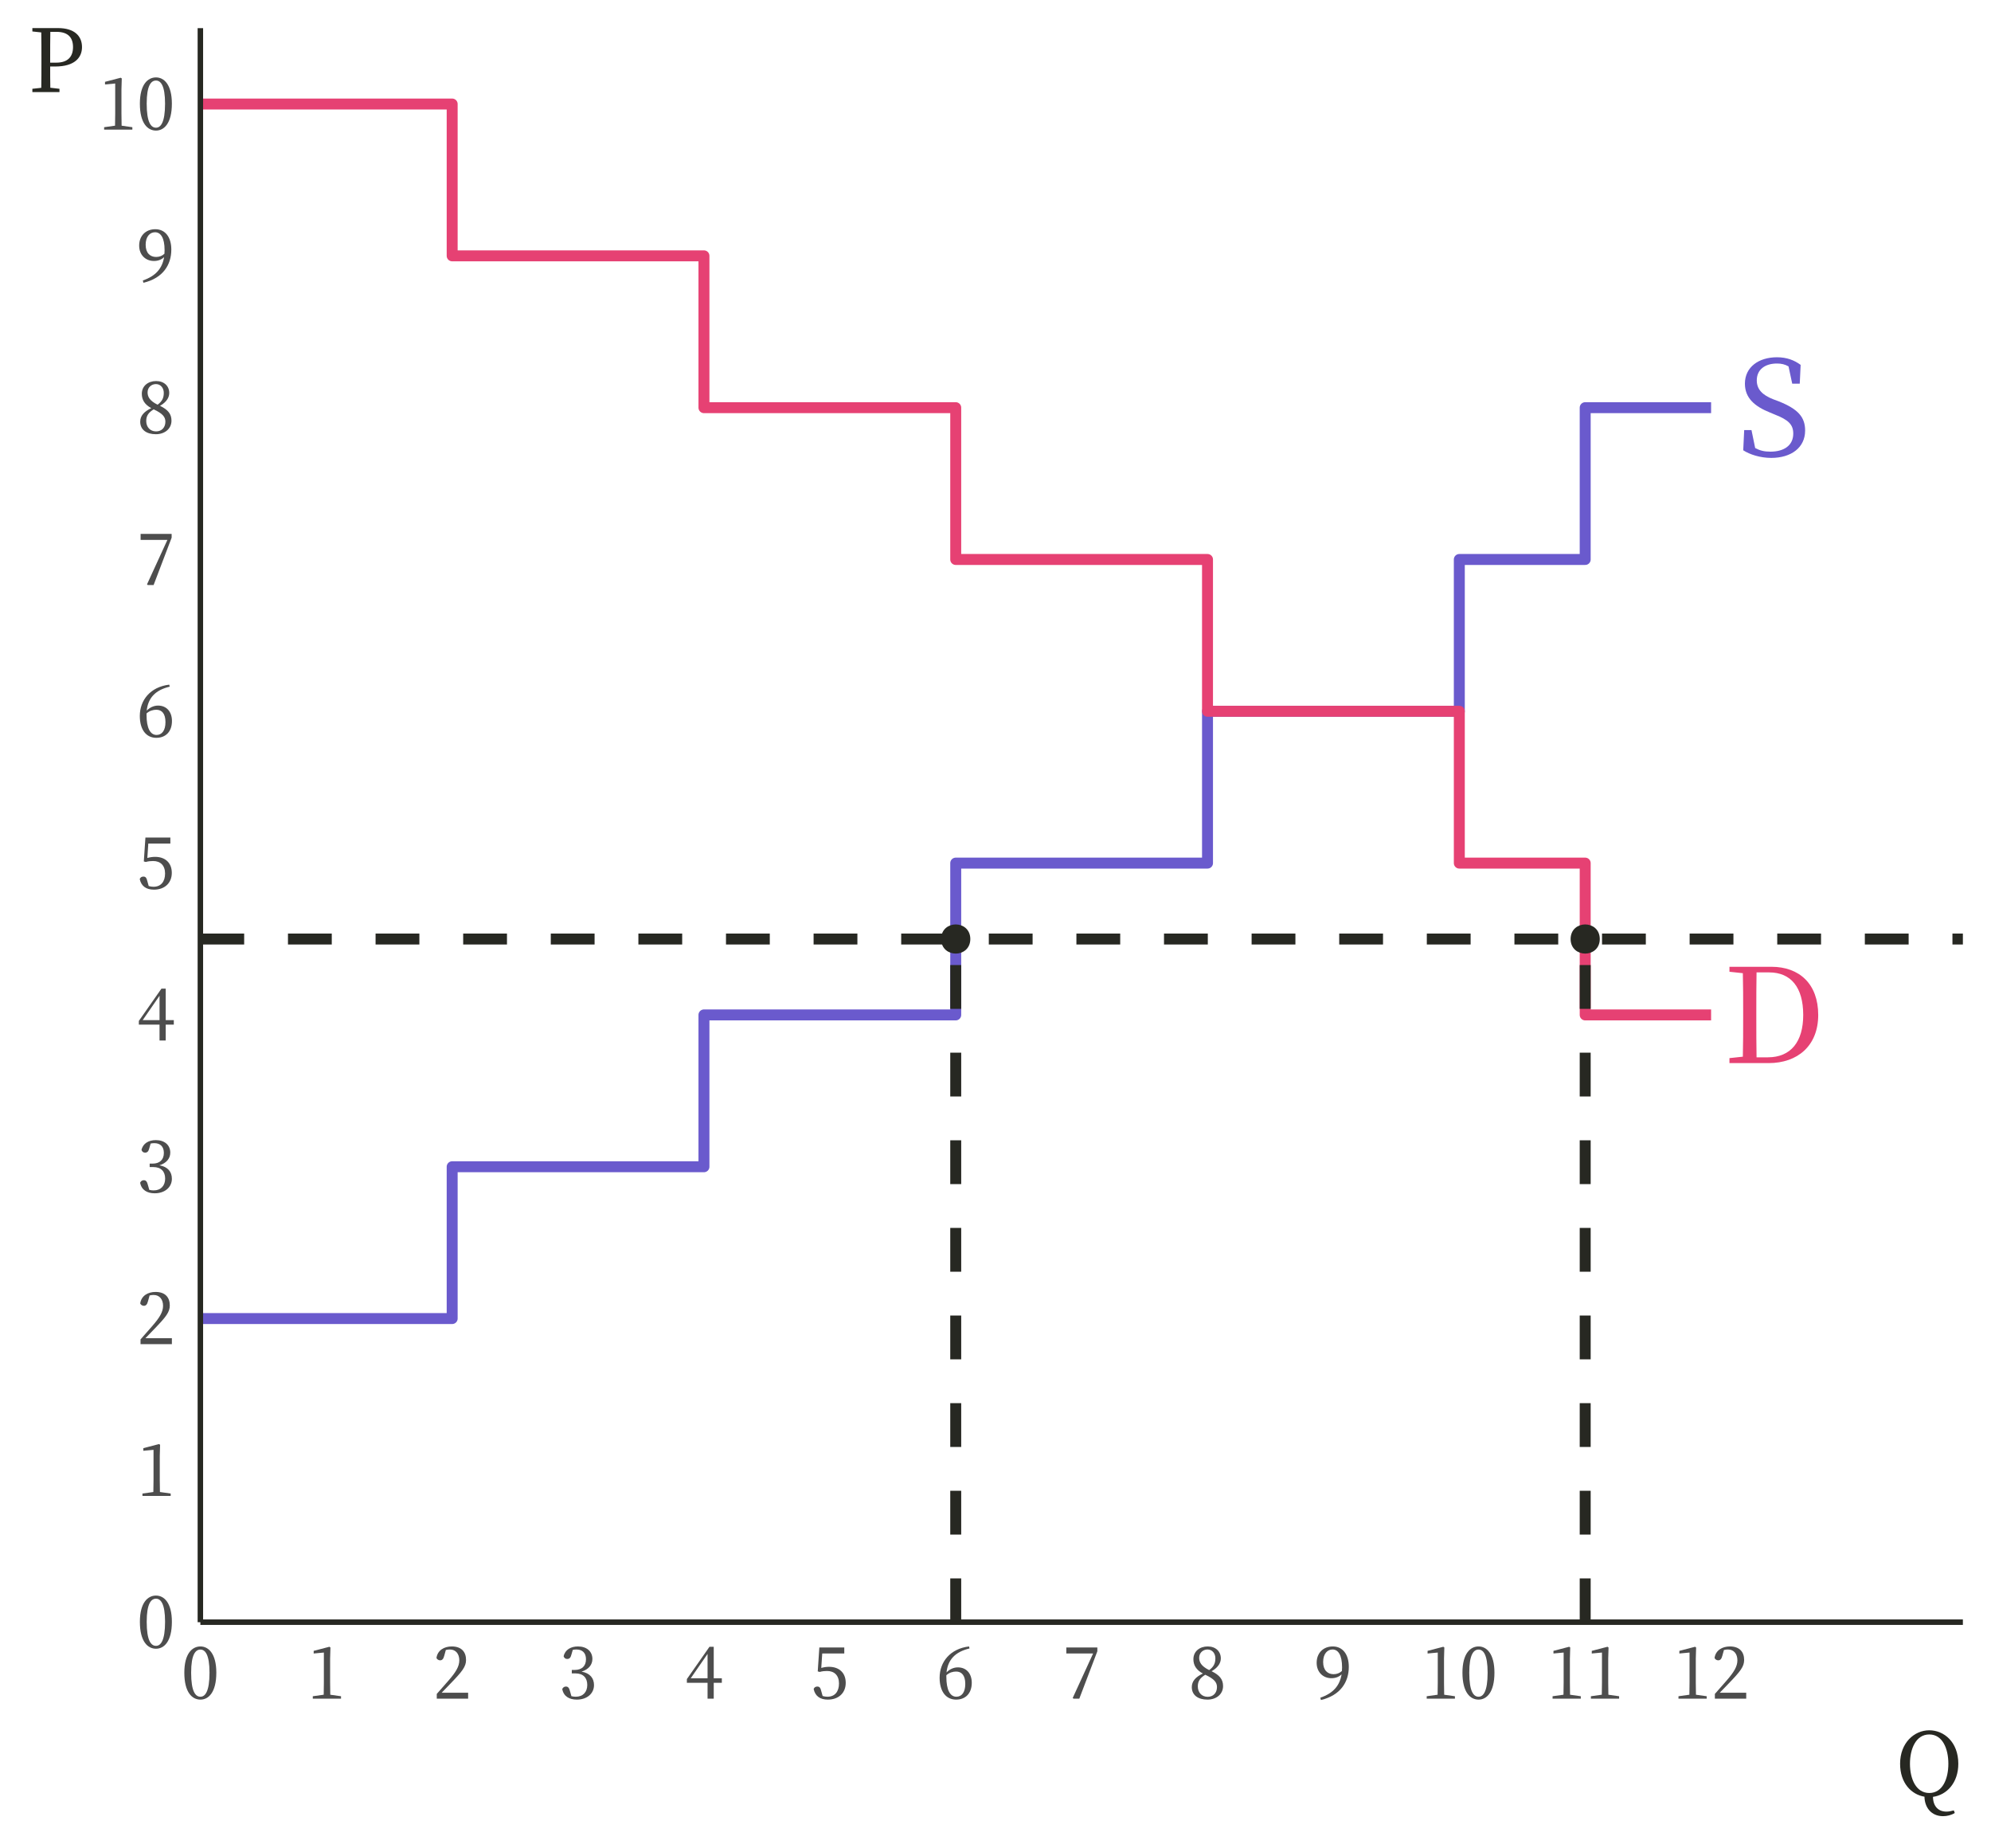
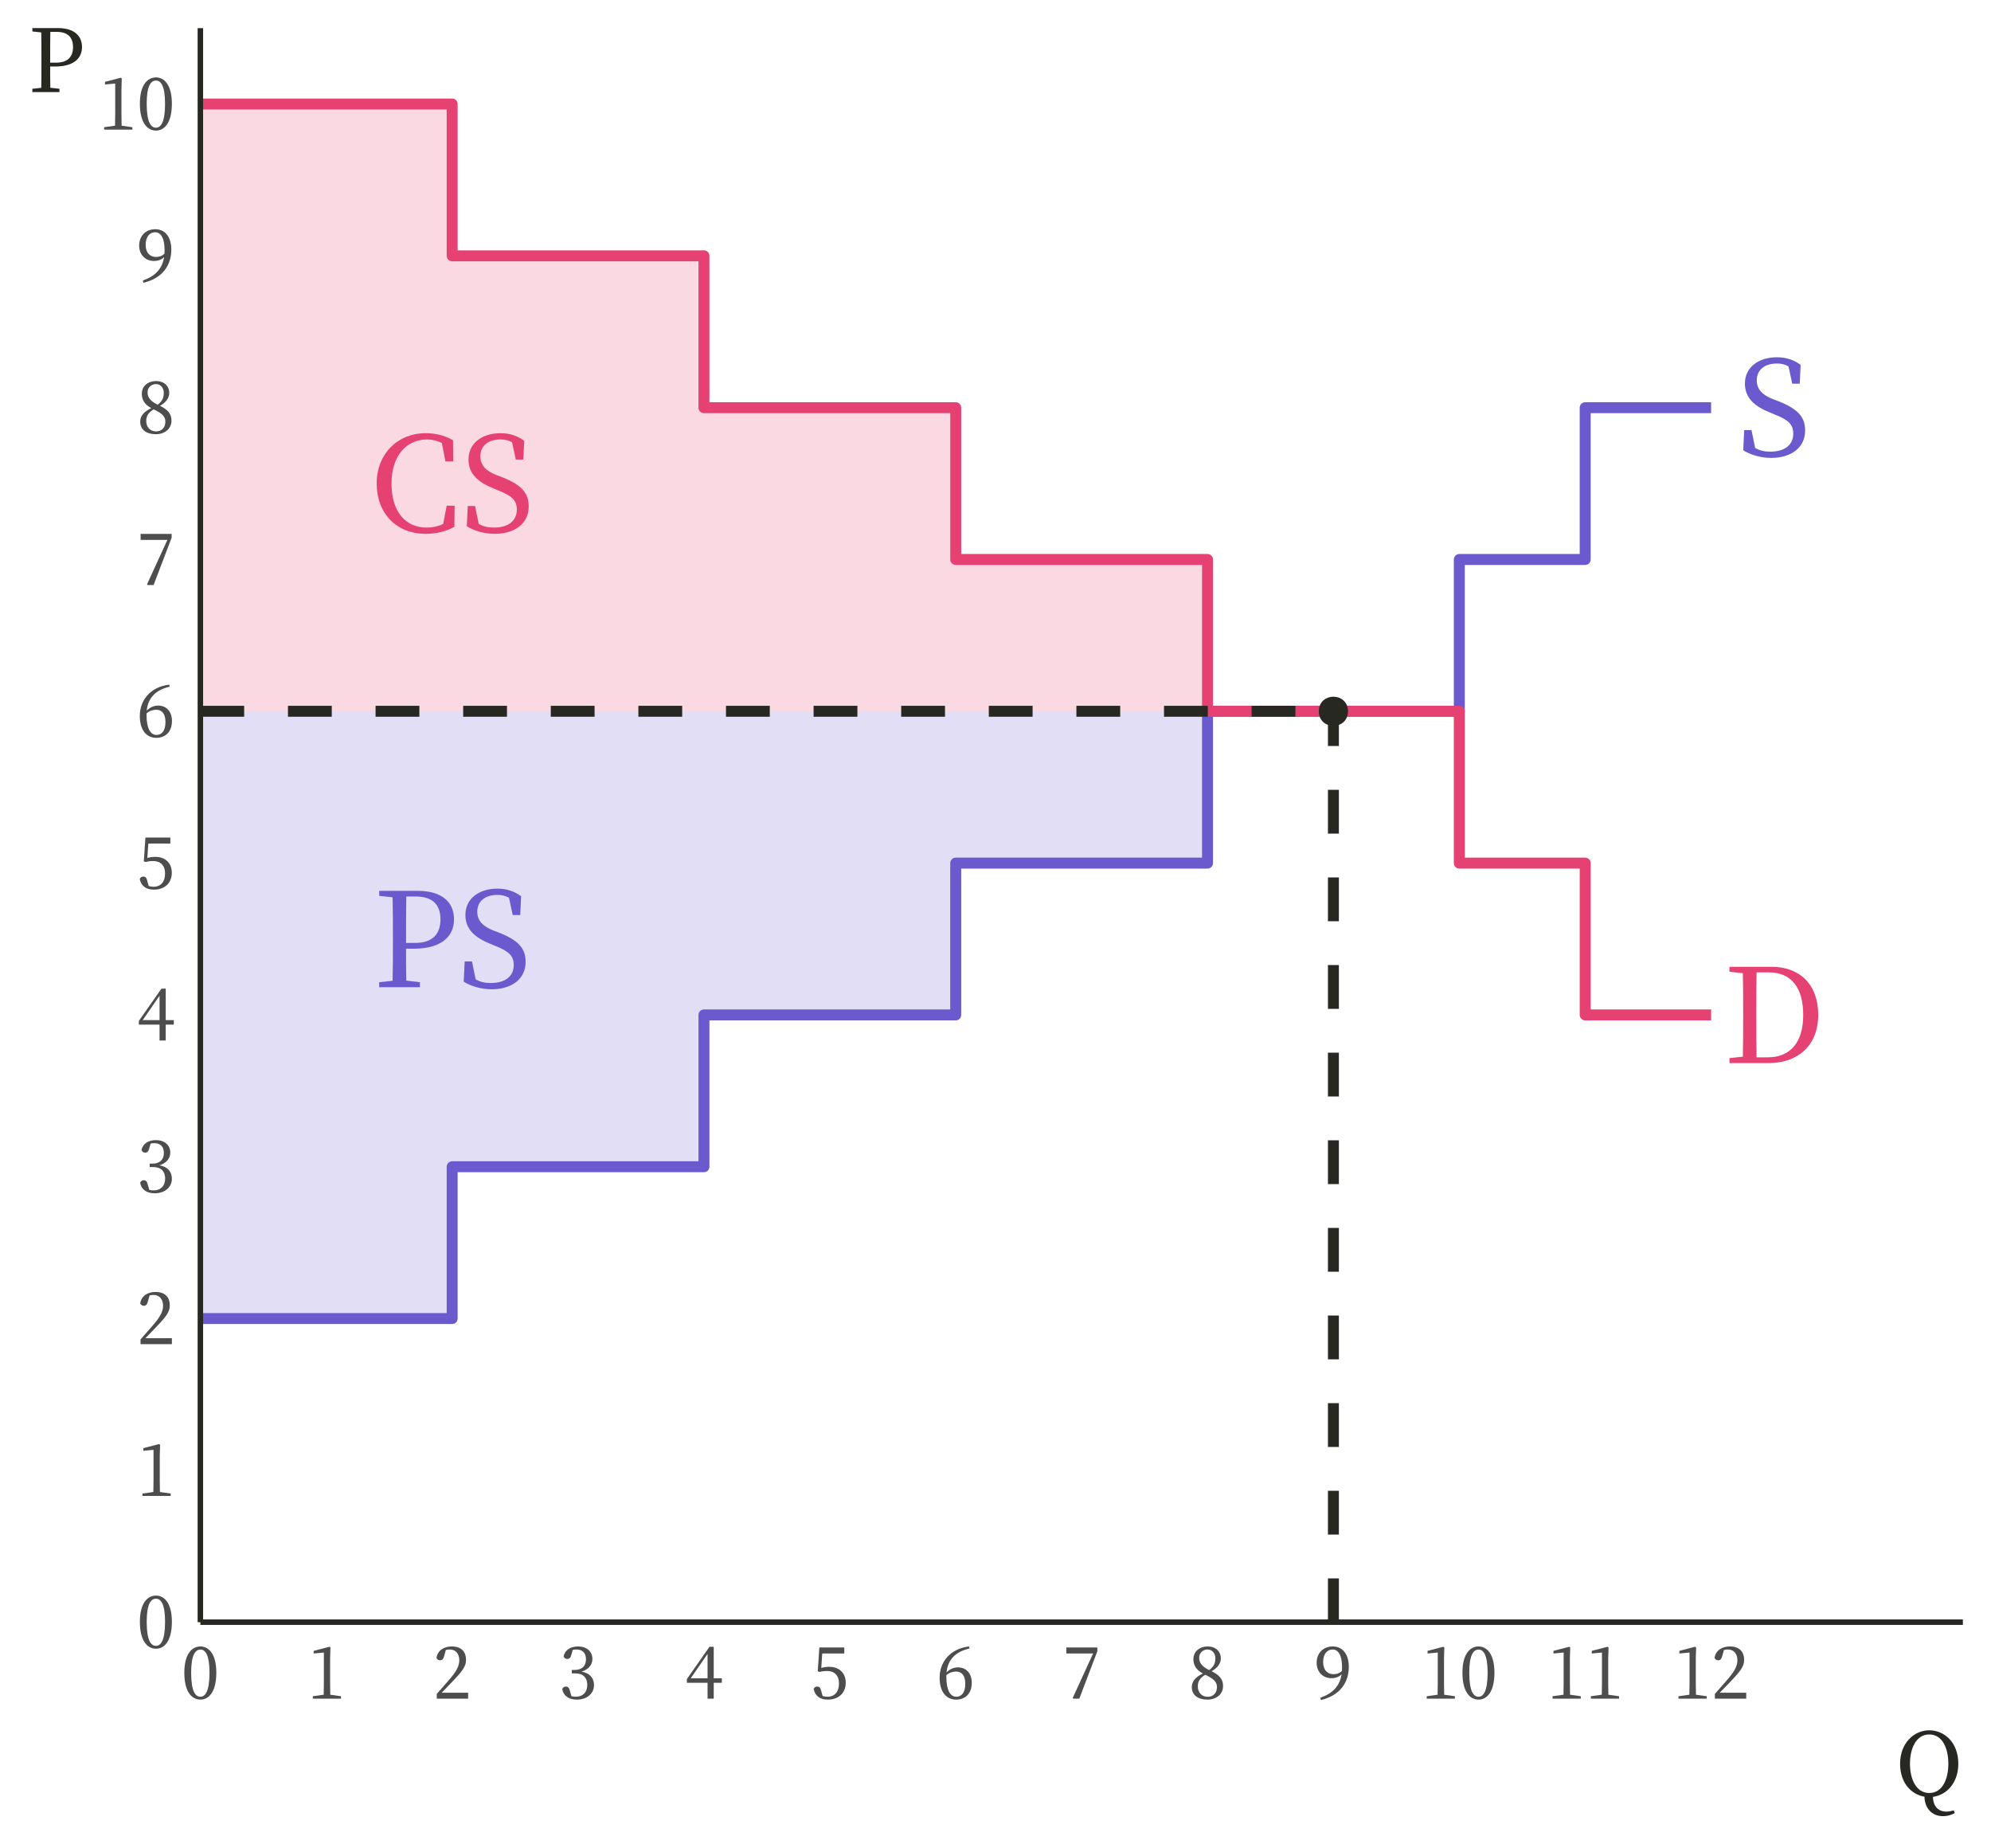
<svg xmlns="http://www.w3.org/2000/svg" xmlns:xlink="http://www.w3.org/1999/xlink" width="388pt" height="360pt" viewBox="0 0 388 360" version="1.1">
  <defs>
    <g>
      <symbol overflow="visible" id="glyph0-0">
        <path style="stroke:none;" d="M 2.562 3.078 L 23.047 3.078 L 23.047 -22.531 L 2.562 -22.531 Z M 12.812 -10.781 L 4.656 -21.25 L 20.953 -21.25 Z M 13.625 -9.734 L 21.766 -20.203 L 21.766 0.75 Z M 4.656 1.797 L 12.812 -8.688 L 20.953 1.797 Z M 3.844 -20.203 L 11.984 -9.734 L 3.844 0.75 Z M 3.844 -20.203 " />
      </symbol>
      <symbol overflow="visible" id="glyph0-1">
        <path style="stroke:none;" d="M 7.016 -11.031 C 5 -11.828 3.844 -12.906 3.844 -14.703 C 3.844 -16.844 5.5 -17.984 7.766 -17.984 C 8.625 -17.984 9.328 -17.828 10.031 -17.422 L 10.75 -14.062 L 12.219 -14.062 L 12.391 -17.719 C 11.172 -18.625 9.688 -19.203 7.781 -19.203 C 4.25 -19.203 1.531 -17.312 1.531 -14.062 C 1.531 -11.25 3.453 -9.625 6.375 -8.453 L 7.422 -8.016 C 9.938 -7.016 10.953 -6.141 10.953 -4.328 C 10.953 -2.047 9.188 -0.812 6.484 -0.812 C 5.281 -0.812 4.438 -1.031 3.531 -1.516 L 2.812 -5.016 L 1.391 -5.016 L 1.203 -1.078 C 2.484 -0.25 4.531 0.406 6.656 0.406 C 10.547 0.406 13.266 -1.594 13.266 -4.922 C 13.266 -7.562 11.875 -9.109 8.141 -10.609 Z M 7.016 -11.031 " />
      </symbol>
      <symbol overflow="visible" id="glyph0-2">
        <path style="stroke:none;" d="M 6.531 -1.125 C 6.484 -3.656 6.484 -6.219 6.484 -9.062 L 6.484 -10.031 C 6.484 -12.625 6.484 -15.188 6.531 -17.672 L 8.969 -17.672 C 13.219 -17.672 15.625 -14.781 15.625 -9.375 C 15.625 -4.172 13.219 -1.125 8.734 -1.125 Z M 1.25 -18.766 L 1.25 -17.797 L 3.859 -17.516 C 3.922 -15.062 3.922 -12.547 3.922 -10.031 L 3.922 -9.062 C 3.922 -6.219 3.922 -3.719 3.859 -1.25 L 1.25 -0.969 L 1.25 0 L 8.906 0 C 14.5 0 18.547 -3.359 18.547 -9.375 C 18.547 -15.422 14.875 -18.766 9.422 -18.766 Z M 1.25 -18.766 " />
      </symbol>
+       <symbol overflow="visible" id="glyph0-3">
+         <path style="stroke:none;" d="M 15 -5.078 L 14.312 -1.516 C 13.234 -1 12.141 -0.812 11.094 -0.812 C 7.062 -0.812 4.25 -3.797 4.25 -9.406 C 4.25 -14.984 7.328 -17.984 11.188 -17.984 C 12.141 -17.984 13.094 -17.766 14.062 -17.281 L 14.75 -13.703 L 16.281 -13.703 L 16.234 -17.828 C 14.391 -18.906 12.5 -19.203 10.891 -19.203 C 5.406 -19.203 1.359 -15.141 1.359 -9.406 C 1.359 -3.562 5.219 0.406 10.891 0.406 C 12.875 0.406 14.75 0 16.5 -0.953 L 16.547 -5.078 Z M 15 -5.078 " />
+       </symbol>
+       <symbol overflow="visible" id="glyph0-4">
+         <path style="stroke:none;" d="M 8.328 -17.672 C 11.672 -17.672 13.188 -16.062 13.188 -13.219 C 13.188 -10.5 11.781 -8.625 8.266 -8.625 L 6.484 -8.625 L 6.484 -10.062 C 6.484 -12.625 6.484 -15.188 6.531 -17.672 Z M 7.969 -7.5 C 13.625 -7.5 15.828 -10.094 15.828 -13.219 C 15.828 -16.547 13.5 -18.766 8.781 -18.766 L 1.25 -18.766 L 1.25 -17.797 L 3.859 -17.516 C 3.922 -15.062 3.922 -12.578 3.922 -10.062 L 3.922 -8.688 C 3.922 -6.172 3.922 -3.719 3.859 -1.25 L 1.25 -0.969 L 1.25 0 L 9.188 0 L 9.188 -0.969 L 6.531 -1.281 C 6.484 -3.406 6.484 -5.422 6.484 -7.5 Z M 7.969 -7.5 " />
+       </symbol>
      <symbol overflow="visible" id="glyph1-0">
        <path style="stroke:none;" d="M 1.359 1.625 L 12.234 1.625 L 12.234 -11.969 L 1.359 -11.969 Z M 6.797 -5.719 L 2.469 -11.281 L 11.125 -11.281 Z M 7.234 -5.172 L 11.547 -10.719 L 11.547 0.391 Z M 2.469 0.953 L 6.797 -4.609 L 11.125 0.953 Z M 2.031 -10.719 L 6.359 -5.172 L 2.031 0.391 Z M 2.031 -10.719 " />
      </symbol>
      <symbol overflow="visible" id="glyph1-1">
        <path style="stroke:none;" d="M 1.938 -5.062 C 1.938 -8.625 2.797 -9.562 3.75 -9.562 C 4.656 -9.562 5.516 -8.625 5.516 -5.062 C 5.516 -1.359 4.656 -0.375 3.75 -0.375 C 2.797 -0.375 1.938 -1.344 1.938 -5.062 Z M 3.75 -10.172 C 2.141 -10.172 0.609 -8.781 0.609 -5.062 C 0.609 -1.203 2.141 0.188 3.75 0.188 C 5.312 0.188 6.844 -1.203 6.844 -5.062 C 6.844 -8.781 5.312 -10.172 3.75 -10.172 Z M 3.75 -10.172 " />
      </symbol>
      <symbol overflow="visible" id="glyph1-2">
        <path style="stroke:none;" d="M 4.516 -0.766 C 4.5 -1.547 4.484 -2.359 4.484 -3.141 L 4.484 -7.812 L 4.547 -9.969 L 4.344 -10.109 L 1.281 -9.312 L 1.281 -8.797 L 3.266 -8.984 L 3.266 -3.141 C 3.266 -2.359 3.25 -1.547 3.234 -0.766 L 1.109 -0.469 L 1.109 0 L 6.609 0 L 6.609 -0.469 Z M 4.516 -0.766 " />
      </symbol>
      <symbol overflow="visible" id="glyph1-3">
        <path style="stroke:none;" d="M 1.688 -1.156 C 2.375 -1.859 3.047 -2.562 3.438 -2.969 C 5.672 -5.281 6.438 -6.234 6.438 -7.531 C 6.438 -9.078 5.578 -10.172 3.656 -10.172 C 2.172 -10.172 0.875 -9.422 0.672 -7.922 C 0.812 -7.641 1.078 -7.469 1.391 -7.469 C 1.766 -7.469 2.031 -7.703 2.203 -8.406 L 2.5 -9.484 C 2.812 -9.562 3.078 -9.578 3.297 -9.578 C 4.422 -9.578 5.125 -8.734 5.125 -7.469 C 5.125 -6.266 4.438 -5.141 2.984 -3.484 C 2.344 -2.734 1.547 -1.828 0.734 -0.922 L 0.734 0 L 6.844 0 L 6.844 -1.156 Z M 1.688 -1.156 " />
      </symbol>
      <symbol overflow="visible" id="glyph1-4">
        <path style="stroke:none;" d="M 2.703 -9.5 C 2.984 -9.562 3.219 -9.578 3.422 -9.578 C 4.594 -9.578 5.281 -8.906 5.281 -7.672 C 5.281 -6.328 4.438 -5.594 3.094 -5.594 L 2.516 -5.594 L 2.516 -4.922 L 3.219 -4.922 C 4.75 -4.922 5.531 -4.047 5.531 -2.672 C 5.531 -1.312 4.719 -0.375 3.297 -0.375 C 3.016 -0.375 2.734 -0.406 2.438 -0.484 L 2.188 -1.375 C 2.016 -2.047 1.828 -2.359 1.375 -2.359 C 1.062 -2.359 0.812 -2.203 0.656 -1.875 C 0.922 -0.438 2.031 0.188 3.5 0.188 C 5.484 0.188 6.844 -1 6.844 -2.641 C 6.844 -3.969 6.078 -4.969 4.422 -5.266 C 5.781 -5.688 6.531 -6.594 6.531 -7.734 C 6.531 -9.188 5.438 -10.172 3.719 -10.172 C 2.344 -10.172 1.203 -9.547 0.922 -8.25 C 1.062 -7.875 1.312 -7.734 1.625 -7.734 C 2.094 -7.734 2.297 -8.016 2.453 -8.625 Z M 2.703 -9.5 " />
      </symbol>
      <symbol overflow="visible" id="glyph1-5">
        <path style="stroke:none;" d="M 1.156 -3.969 L 4.438 -8.719 L 4.438 -3.969 Z M 7.219 -3.969 L 5.641 -3.969 L 5.641 -10.109 L 4.812 -10.109 L 0.406 -3.812 L 0.406 -3.094 L 4.438 -3.094 L 4.438 0 L 5.641 0 L 5.641 -3.094 L 7.219 -3.094 Z M 7.219 -3.969 " />
      </symbol>
      <symbol overflow="visible" id="glyph1-6">
        <path style="stroke:none;" d="M 2.25 -8.797 L 6.547 -8.797 L 6.547 -9.969 L 1.688 -9.969 L 1.375 -5.312 L 1.75 -5.203 C 2.234 -5.344 2.719 -5.391 3.188 -5.391 C 4.609 -5.391 5.516 -4.531 5.516 -2.953 C 5.516 -1.391 4.719 -0.375 3.266 -0.375 C 2.938 -0.375 2.641 -0.422 2.328 -0.516 L 2.078 -1.406 C 1.906 -2.141 1.719 -2.359 1.281 -2.359 C 0.953 -2.359 0.688 -2.188 0.578 -1.875 C 0.875 -0.5 1.828 0.188 3.344 0.188 C 5.453 0.188 6.828 -1.125 6.828 -3.078 C 6.828 -5.078 5.5 -6.203 3.578 -6.203 C 3.031 -6.203 2.562 -6.125 2.062 -5.984 Z M 2.25 -8.797 " />
      </symbol>
      <symbol overflow="visible" id="glyph1-7">
        <path style="stroke:none;" d="M 1.906 -4.562 C 2.484 -5.094 3.188 -5.281 3.812 -5.281 C 4.875 -5.281 5.594 -4.547 5.594 -2.875 C 5.594 -1.203 4.875 -0.375 3.859 -0.375 C 2.641 -0.375 1.906 -1.688 1.906 -4.266 Z M 6.328 -10.172 C 2.656 -9.734 0.594 -7.156 0.594 -4.078 C 0.594 -1.406 1.828 0.188 3.812 0.188 C 5.609 0.188 6.859 -1 6.859 -3.094 C 6.859 -4.922 5.781 -6.094 4.156 -6.094 C 3.344 -6.094 2.562 -5.75 1.938 -5.109 C 2.203 -7.547 3.578 -9.109 6.422 -9.781 Z M 6.328 -10.172 " />
      </symbol>
      <symbol overflow="visible" id="glyph1-8">
        <path style="stroke:none;" d="M 0.75 -9.969 L 0.75 -8.797 L 5.969 -8.797 L 2 -0.141 L 2.141 0 L 3.281 0 L 6.797 -9.234 L 6.797 -9.969 Z M 0.75 -9.969 " />
      </symbol>
      <symbol overflow="visible" id="glyph1-9">
        <path style="stroke:none;" d="M 3.766 -0.359 C 2.625 -0.359 1.844 -1.188 1.844 -2.391 C 1.844 -3.438 2.312 -4.047 3.297 -4.656 C 5.047 -3.844 5.578 -3.172 5.578 -2.25 C 5.578 -1.125 4.859 -0.359 3.766 -0.359 Z M 2.109 -7.969 C 2.109 -8.953 2.875 -9.578 3.734 -9.578 C 4.703 -9.578 5.266 -8.766 5.266 -7.875 C 5.266 -6.875 4.953 -6.234 4.062 -5.562 C 2.5 -6.328 2.109 -7.125 2.109 -7.969 Z M 4.531 -5.344 C 5.906 -6.125 6.328 -7.062 6.328 -7.844 C 6.328 -9.188 5.344 -10.172 3.766 -10.172 C 2.219 -10.172 0.984 -9.219 0.984 -7.688 C 0.984 -6.531 1.516 -5.609 2.828 -4.891 C 1.406 -4.219 0.672 -3.391 0.672 -2.25 C 0.672 -0.672 1.906 0.188 3.719 0.188 C 5.484 0.188 6.766 -0.891 6.766 -2.453 C 6.766 -3.781 6.062 -4.594 4.531 -5.344 Z M 4.531 -5.344 " />
      </symbol>
      <symbol overflow="visible" id="glyph1-10">
        <path style="stroke:none;" d="M 3.766 -4.766 C 2.625 -4.766 1.734 -5.516 1.734 -7.141 C 1.734 -8.75 2.562 -9.578 3.562 -9.578 C 4.656 -9.578 5.422 -8.516 5.422 -6.094 C 5.422 -5.844 5.406 -5.609 5.391 -5.391 C 4.938 -4.969 4.406 -4.766 3.766 -4.766 Z M 1.297 0.266 C 5.109 -0.641 6.734 -3.234 6.734 -6.203 C 6.734 -8.625 5.547 -10.172 3.609 -10.172 C 1.766 -10.172 0.469 -8.906 0.469 -6.984 C 0.469 -5.125 1.75 -3.984 3.344 -3.984 C 4.141 -3.984 4.812 -4.234 5.328 -4.734 C 4.969 -2.562 3.734 -1.062 1.188 -0.188 Z M 1.297 0.266 " />
      </symbol>
      <symbol overflow="visible" id="glyph2-0">
        <path style="stroke:none;" d="M 1.703 2.047 L 15.297 2.047 L 15.297 -14.953 L 1.703 -14.953 Z M 8.5 -7.156 L 3.094 -14.109 L 13.906 -14.109 Z M 9.047 -6.453 L 14.453 -13.406 L 14.453 0.5 Z M 3.094 1.188 L 8.5 -5.766 L 13.906 1.188 Z M 2.547 -13.406 L 7.953 -6.453 L 2.547 0.5 Z M 2.547 -13.406 " />
      </symbol>
      <symbol overflow="visible" id="glyph2-1">
        <path style="stroke:none;" d="M 2.828 -6.234 C 2.828 -9.156 4 -11.938 6.594 -11.938 C 9.188 -11.938 10.312 -9.156 10.312 -6.234 C 10.312 -3.297 9.188 -0.531 6.594 -0.531 C 4 -0.531 2.828 -3.297 2.828 -6.234 Z M 11.375 2.859 C 10.797 3.016 10.359 3.094 9.938 3.094 C 8.344 3.094 7.344 2.062 7.312 0.219 C 9.969 -0.141 12.25 -2.484 12.25 -6.234 C 12.25 -10.438 9.484 -12.75 6.594 -12.75 C 3.672 -12.75 0.906 -10.312 0.906 -6.234 C 0.906 -2.469 3.094 -0.234 5.656 0.188 C 5.688 2.234 6.938 3.984 9.281 3.984 C 10.047 3.984 10.906 3.781 11.562 3.359 Z M 11.375 2.859 " />
      </symbol>
      <symbol overflow="visible" id="glyph2-2">
        <path style="stroke:none;" d="M 5.531 -11.734 C 7.75 -11.734 8.75 -10.656 8.75 -8.766 C 8.75 -6.969 7.812 -5.734 5.484 -5.734 L 4.297 -5.734 L 4.297 -6.688 C 4.297 -8.375 4.297 -10.078 4.328 -11.734 Z M 5.281 -4.984 C 9.047 -4.984 10.5 -6.703 10.5 -8.766 C 10.5 -10.984 8.953 -12.469 5.828 -12.469 L 0.828 -12.469 L 0.828 -11.812 L 2.562 -11.625 C 2.594 -10 2.594 -8.344 2.594 -6.688 L 2.594 -5.766 C 2.594 -4.094 2.594 -2.469 2.562 -0.828 L 0.828 -0.641 L 0.828 0 L 6.109 0 L 6.109 -0.641 L 4.328 -0.844 C 4.297 -2.266 4.297 -3.609 4.297 -4.984 Z M 5.281 -4.984 " />
      </symbol>
    </g>
    <clipPath id="clip1">
      <path d="M 39.047 78 L 335 78 L 335 258 L 39.047 258 Z M 39.047 78 " />
    </clipPath>
    <clipPath id="clip2">
      <path d="M 39.047 19 L 335 19 L 335 199 L 39.047 199 Z M 39.047 19 " />
    </clipPath>
    <clipPath id="clip3">
-       <path d="M 39.047 181 L 382.52 181 L 382.52 185 L 39.047 185 Z M 39.047 181 " />
+       <path d="M 39.047 20 L 334 20 L 334 139 L 39.047 139 Z M 39.047 20 " />
    </clipPath>
    <clipPath id="clip4">
-       <path d="M 185 181 L 188 181 L 188 316.066 L 185 316.066 Z M 185 181 " />
+       <path d="M 39.047 138 L 334 138 L 334 257 L 39.047 257 Z M 39.047 138 " />
    </clipPath>
    <clipPath id="clip5">
-       <path d="M 307 181 L 310 181 L 310 316.066 L 307 316.066 Z M 307 181 " />
+       <path d="M 258 137 L 261 137 L 261 316.066 L 258 316.066 Z M 258 137 " />
+     </clipPath>
+     <clipPath id="clip6">
+       <path d="M 39.047 137 L 261 137 L 261 140 L 39.047 140 Z M 39.047 137 " />
    </clipPath>
  </defs>
-   <g id="surface229">
+   <g id="surface5279">
    <rect x="0" y="0" width="388" height="360" style="fill:rgb(100%,100%,100%);fill-opacity:1;stroke:none;" />
    <g clip-path="url(#clip1)" clip-rule="nonzero">
      <path style="fill:none;stroke-width:2.134;stroke-linecap:butt;stroke-linejoin:round;stroke:rgb(41.569%,35.294%,80.392%);stroke-opacity:1;stroke-miterlimit:10;" d="M 39.047 256.906 L 88.117 256.906 L 88.117 227.328 L 137.184 227.328 L 137.184 197.746 L 186.25 197.746 L 186.25 168.168 L 235.316 168.168 L 235.316 138.586 L 284.387 138.586 L 284.387 109.008 L 308.918 109.008 L 308.918 79.43 L 333.453 79.43 " />
    </g>
    <g style="fill:rgb(41.569%,35.294%,80.392%);fill-opacity:1;">
      <use xlink:href="#glyph0-1" x="338.512" y="88.812" />
    </g>
    <g clip-path="url(#clip2)" clip-rule="nonzero">
      <path style="fill:none;stroke-width:2.134;stroke-linecap:butt;stroke-linejoin:round;stroke:rgb(90.196%,25.49%,45.098%);stroke-opacity:1;stroke-miterlimit:10;" d="M 39.047 20.27 L 88.117 20.27 L 88.117 49.848 L 137.184 49.848 L 137.184 79.43 L 186.25 79.43 L 186.25 109.008 L 235.316 109.008 L 235.316 138.586 L 284.387 138.586 L 284.387 168.168 L 308.918 168.168 L 308.918 197.746 L 333.453 197.746 " />
    </g>
    <g style="fill:rgb(90.196%,25.49%,45.098%);fill-opacity:1;">
      <use xlink:href="#glyph0-2" x="335.781" y="207.133" />
    </g>
    <g clip-path="url(#clip3)" clip-rule="nonzero">
-       <path style="fill:none;stroke-width:2.134;stroke-linecap:butt;stroke-linejoin:round;stroke:rgb(15.294%,15.686%,13.333%);stroke-opacity:1;stroke-dasharray:8.536,8.536;stroke-miterlimit:10;" d="M 39.047 182.957 L 382.52 182.957 " />
-     </g>
-     <path style="fill-rule:nonzero;fill:rgb(15.294%,15.686%,13.333%);fill-opacity:1;stroke-width:0.709;stroke-linecap:round;stroke-linejoin:round;stroke:rgb(15.294%,15.686%,13.333%);stroke-opacity:1;stroke-miterlimit:10;" d="M 311.406 182.957 C 311.406 186.273 306.43 186.273 306.43 182.957 C 306.43 179.641 311.406 179.641 311.406 182.957 " />
-     <path style="fill-rule:nonzero;fill:rgb(15.294%,15.686%,13.333%);fill-opacity:1;stroke-width:0.709;stroke-linecap:round;stroke-linejoin:round;stroke:rgb(15.294%,15.686%,13.333%);stroke-opacity:1;stroke-miterlimit:10;" d="M 188.738 182.957 C 188.738 186.273 183.762 186.273 183.762 182.957 C 183.762 179.641 188.738 179.641 188.738 182.957 " />
+       <path style=" stroke:none;fill-rule:nonzero;fill:rgb(90.196%,25.49%,45.098%);fill-opacity:0.2;" d="M 39.047 20.27 L 88.117 20.27 L 88.117 49.848 L 137.184 49.848 L 137.184 79.43 L 186.25 79.43 L 186.25 109.008 L 235.316 109.008 L 235.316 138.586 L 333.453 138.586 L 39.047 138.586 Z M 39.047 20.27 " />
+     </g>
+     <g style="fill:rgb(90.196%,25.49%,45.098%);fill-opacity:1;">
+       <use xlink:href="#glyph0-3" x="72.047" y="103.605" />
+       <use xlink:href="#glyph0-1" x="89.767" y="103.605" />
+     </g>
    <g clip-path="url(#clip4)" clip-rule="nonzero">
-       <path style="fill:none;stroke-width:2.134;stroke-linecap:butt;stroke-linejoin:round;stroke:rgb(15.294%,15.686%,13.333%);stroke-opacity:1;stroke-dasharray:8.536,8.536;stroke-miterlimit:10;" d="M 186.25 316.066 L 186.25 182.957 " />
-     </g>
+       <path style=" stroke:none;fill-rule:nonzero;fill:rgb(41.569%,35.294%,80.392%);fill-opacity:0.2;" d="M 39.047 256.906 L 88.117 256.906 L 88.117 227.328 L 137.184 227.328 L 137.184 197.746 L 186.25 197.746 L 186.25 168.168 L 235.316 168.168 L 235.316 138.586 L 333.453 138.586 L 39.047 138.586 Z M 39.047 256.906 " />
+     </g>
+     <g style="fill:rgb(41.569%,35.294%,80.392%);fill-opacity:1;">
+       <use xlink:href="#glyph0-4" x="72.648" y="192.344" />
+       <use xlink:href="#glyph0-1" x="89.165" y="192.344" />
+     </g>
+     <path style="fill-rule:nonzero;fill:rgb(15.294%,15.686%,13.333%);fill-opacity:1;stroke-width:0.709;stroke-linecap:round;stroke-linejoin:round;stroke:rgb(15.294%,15.686%,13.333%);stroke-opacity:1;stroke-miterlimit:10;" d="M 262.34 138.586 C 262.34 141.906 257.363 141.906 257.363 138.586 C 257.363 135.27 262.34 135.27 262.34 138.586 " />
    <g clip-path="url(#clip5)" clip-rule="nonzero">
-       <path style="fill:none;stroke-width:2.134;stroke-linecap:butt;stroke-linejoin:round;stroke:rgb(15.294%,15.686%,13.333%);stroke-opacity:1;stroke-dasharray:8.536,8.536;stroke-miterlimit:10;" d="M 308.918 316.066 L 308.918 182.957 " />
+       <path style="fill:none;stroke-width:2.134;stroke-linecap:butt;stroke-linejoin:round;stroke:rgb(15.294%,15.686%,13.333%);stroke-opacity:1;stroke-dasharray:8.536,8.536;stroke-miterlimit:10;" d="M 259.852 316.066 L 259.852 138.586 " />
+     </g>
+     <g clip-path="url(#clip6)" clip-rule="nonzero">
+       <path style="fill:none;stroke-width:2.134;stroke-linecap:butt;stroke-linejoin:round;stroke:rgb(15.294%,15.686%,13.333%);stroke-opacity:1;stroke-dasharray:8.536,8.536;stroke-miterlimit:10;" d="M 39.047 138.586 L 259.852 138.586 " />
    </g>
    <path style="fill:none;stroke-width:1.067;stroke-linecap:butt;stroke-linejoin:round;stroke:rgb(15.294%,15.686%,13.333%);stroke-opacity:1;stroke-miterlimit:10;" d="M 39.047 316.066 L 39.047 5.48 " />
    <g style="fill:rgb(30.196%,30.196%,30.196%);fill-opacity:1;">
      <use xlink:href="#glyph1-1" x="26.652" y="321.051" />
    </g>
    <g style="fill:rgb(30.196%,30.196%,30.196%);fill-opacity:1;">
      <use xlink:href="#glyph1-2" x="26.652" y="291.469" />
    </g>
    <g style="fill:rgb(30.196%,30.196%,30.196%);fill-opacity:1;">
      <use xlink:href="#glyph1-3" x="26.652" y="261.891" />
    </g>
    <g style="fill:rgb(30.196%,30.196%,30.196%);fill-opacity:1;">
      <use xlink:href="#glyph1-4" x="26.652" y="232.312" />
    </g>
    <g style="fill:rgb(30.196%,30.196%,30.196%);fill-opacity:1;">
      <use xlink:href="#glyph1-5" x="26.652" y="202.73" />
    </g>
    <g style="fill:rgb(30.196%,30.196%,30.196%);fill-opacity:1;">
      <use xlink:href="#glyph1-6" x="26.652" y="173.152" />
    </g>
    <g style="fill:rgb(30.196%,30.196%,30.196%);fill-opacity:1;">
      <use xlink:href="#glyph1-7" x="26.652" y="143.57" />
    </g>
    <g style="fill:rgb(30.196%,30.196%,30.196%);fill-opacity:1;">
      <use xlink:href="#glyph1-8" x="26.652" y="113.992" />
    </g>
    <g style="fill:rgb(30.196%,30.196%,30.196%);fill-opacity:1;">
      <use xlink:href="#glyph1-9" x="26.652" y="84.414" />
    </g>
    <g style="fill:rgb(30.196%,30.196%,30.196%);fill-opacity:1;">
      <use xlink:href="#glyph1-10" x="26.652" y="54.832" />
    </g>
    <g style="fill:rgb(30.196%,30.196%,30.196%);fill-opacity:1;">
      <use xlink:href="#glyph1-2" x="19.184" y="25.254" />
      <use xlink:href="#glyph1-1" x="26.65" y="25.254" />
    </g>
    <path style="fill:none;stroke-width:1.067;stroke-linecap:butt;stroke-linejoin:round;stroke:rgb(15.294%,15.686%,13.333%);stroke-opacity:1;stroke-miterlimit:10;" d="M 39.047 316.066 L 382.52 316.066 " />
    <g style="fill:rgb(30.196%,30.196%,30.196%);fill-opacity:1;">
      <use xlink:href="#glyph1-1" x="35.312" y="330.965" />
    </g>
    <g style="fill:rgb(30.196%,30.196%,30.196%);fill-opacity:1;">
      <use xlink:href="#glyph1-2" x="59.848" y="330.965" />
    </g>
    <g style="fill:rgb(30.196%,30.196%,30.196%);fill-opacity:1;">
      <use xlink:href="#glyph1-3" x="84.383" y="330.965" />
    </g>
    <g style="fill:rgb(30.196%,30.196%,30.196%);fill-opacity:1;">
      <use xlink:href="#glyph1-4" x="108.914" y="330.965" />
    </g>
    <g style="fill:rgb(30.196%,30.196%,30.196%);fill-opacity:1;">
      <use xlink:href="#glyph1-5" x="133.449" y="330.965" />
    </g>
    <g style="fill:rgb(30.196%,30.196%,30.196%);fill-opacity:1;">
      <use xlink:href="#glyph1-6" x="157.984" y="330.965" />
    </g>
    <g style="fill:rgb(30.196%,30.196%,30.196%);fill-opacity:1;">
      <use xlink:href="#glyph1-7" x="182.516" y="330.965" />
    </g>
    <g style="fill:rgb(30.196%,30.196%,30.196%);fill-opacity:1;">
      <use xlink:href="#glyph1-8" x="207.051" y="330.965" />
    </g>
    <g style="fill:rgb(30.196%,30.196%,30.196%);fill-opacity:1;">
      <use xlink:href="#glyph1-9" x="231.582" y="330.965" />
    </g>
    <g style="fill:rgb(30.196%,30.196%,30.196%);fill-opacity:1;">
      <use xlink:href="#glyph1-10" x="256.117" y="330.965" />
    </g>
    <g style="fill:rgb(30.196%,30.196%,30.196%);fill-opacity:1;">
      <use xlink:href="#glyph1-2" x="276.922" y="330.965" />
      <use xlink:href="#glyph1-1" x="284.388" y="330.965" />
    </g>
    <g style="fill:rgb(30.196%,30.196%,30.196%);fill-opacity:1;">
      <use xlink:href="#glyph1-2" x="301.453" y="330.965" />
      <use xlink:href="#glyph1-2" x="308.92" y="330.965" />
    </g>
    <g style="fill:rgb(30.196%,30.196%,30.196%);fill-opacity:1;">
      <use xlink:href="#glyph1-2" x="325.988" y="330.965" />
      <use xlink:href="#glyph1-3" x="333.455" y="330.965" />
    </g>
    <g style="fill:rgb(15.294%,15.686%,13.333%);fill-opacity:1;">
      <use xlink:href="#glyph2-1" x="369.379" y="349.879" />
    </g>
    <g style="fill:rgb(15.294%,15.686%,13.333%);fill-opacity:1;">
      <use xlink:href="#glyph2-2" x="5.48" y="17.941" />
    </g>
  </g>
</svg>
